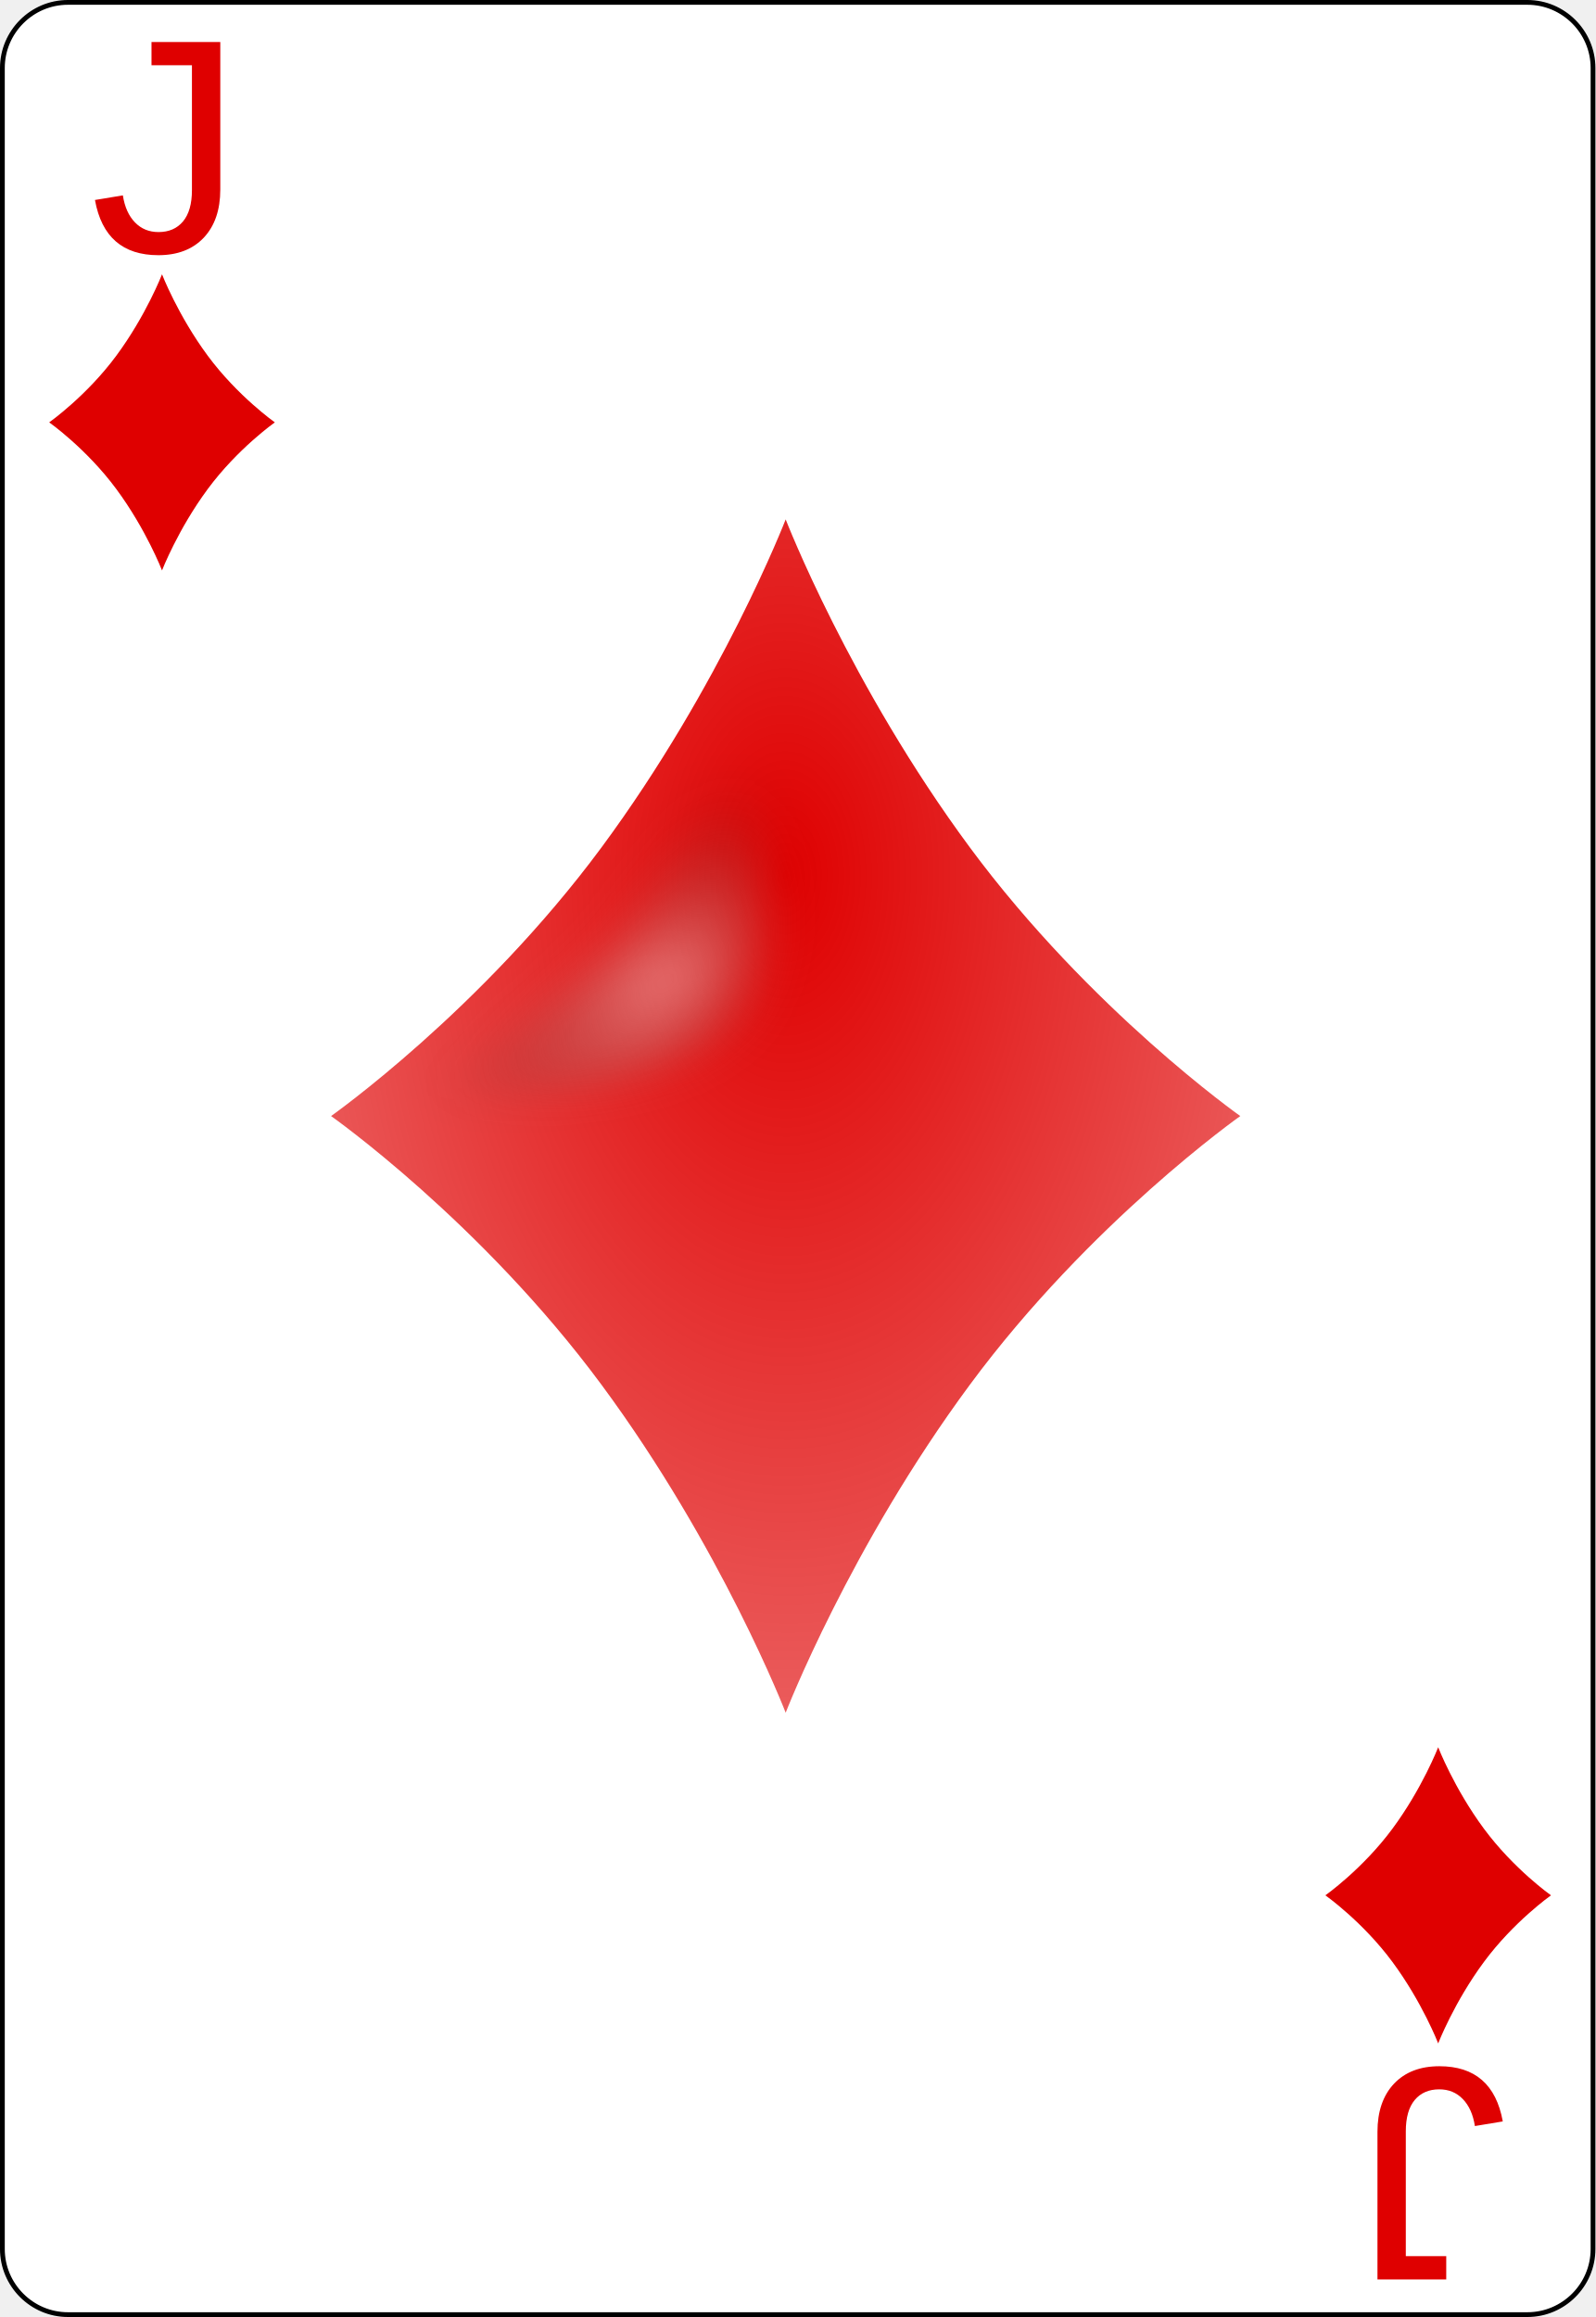
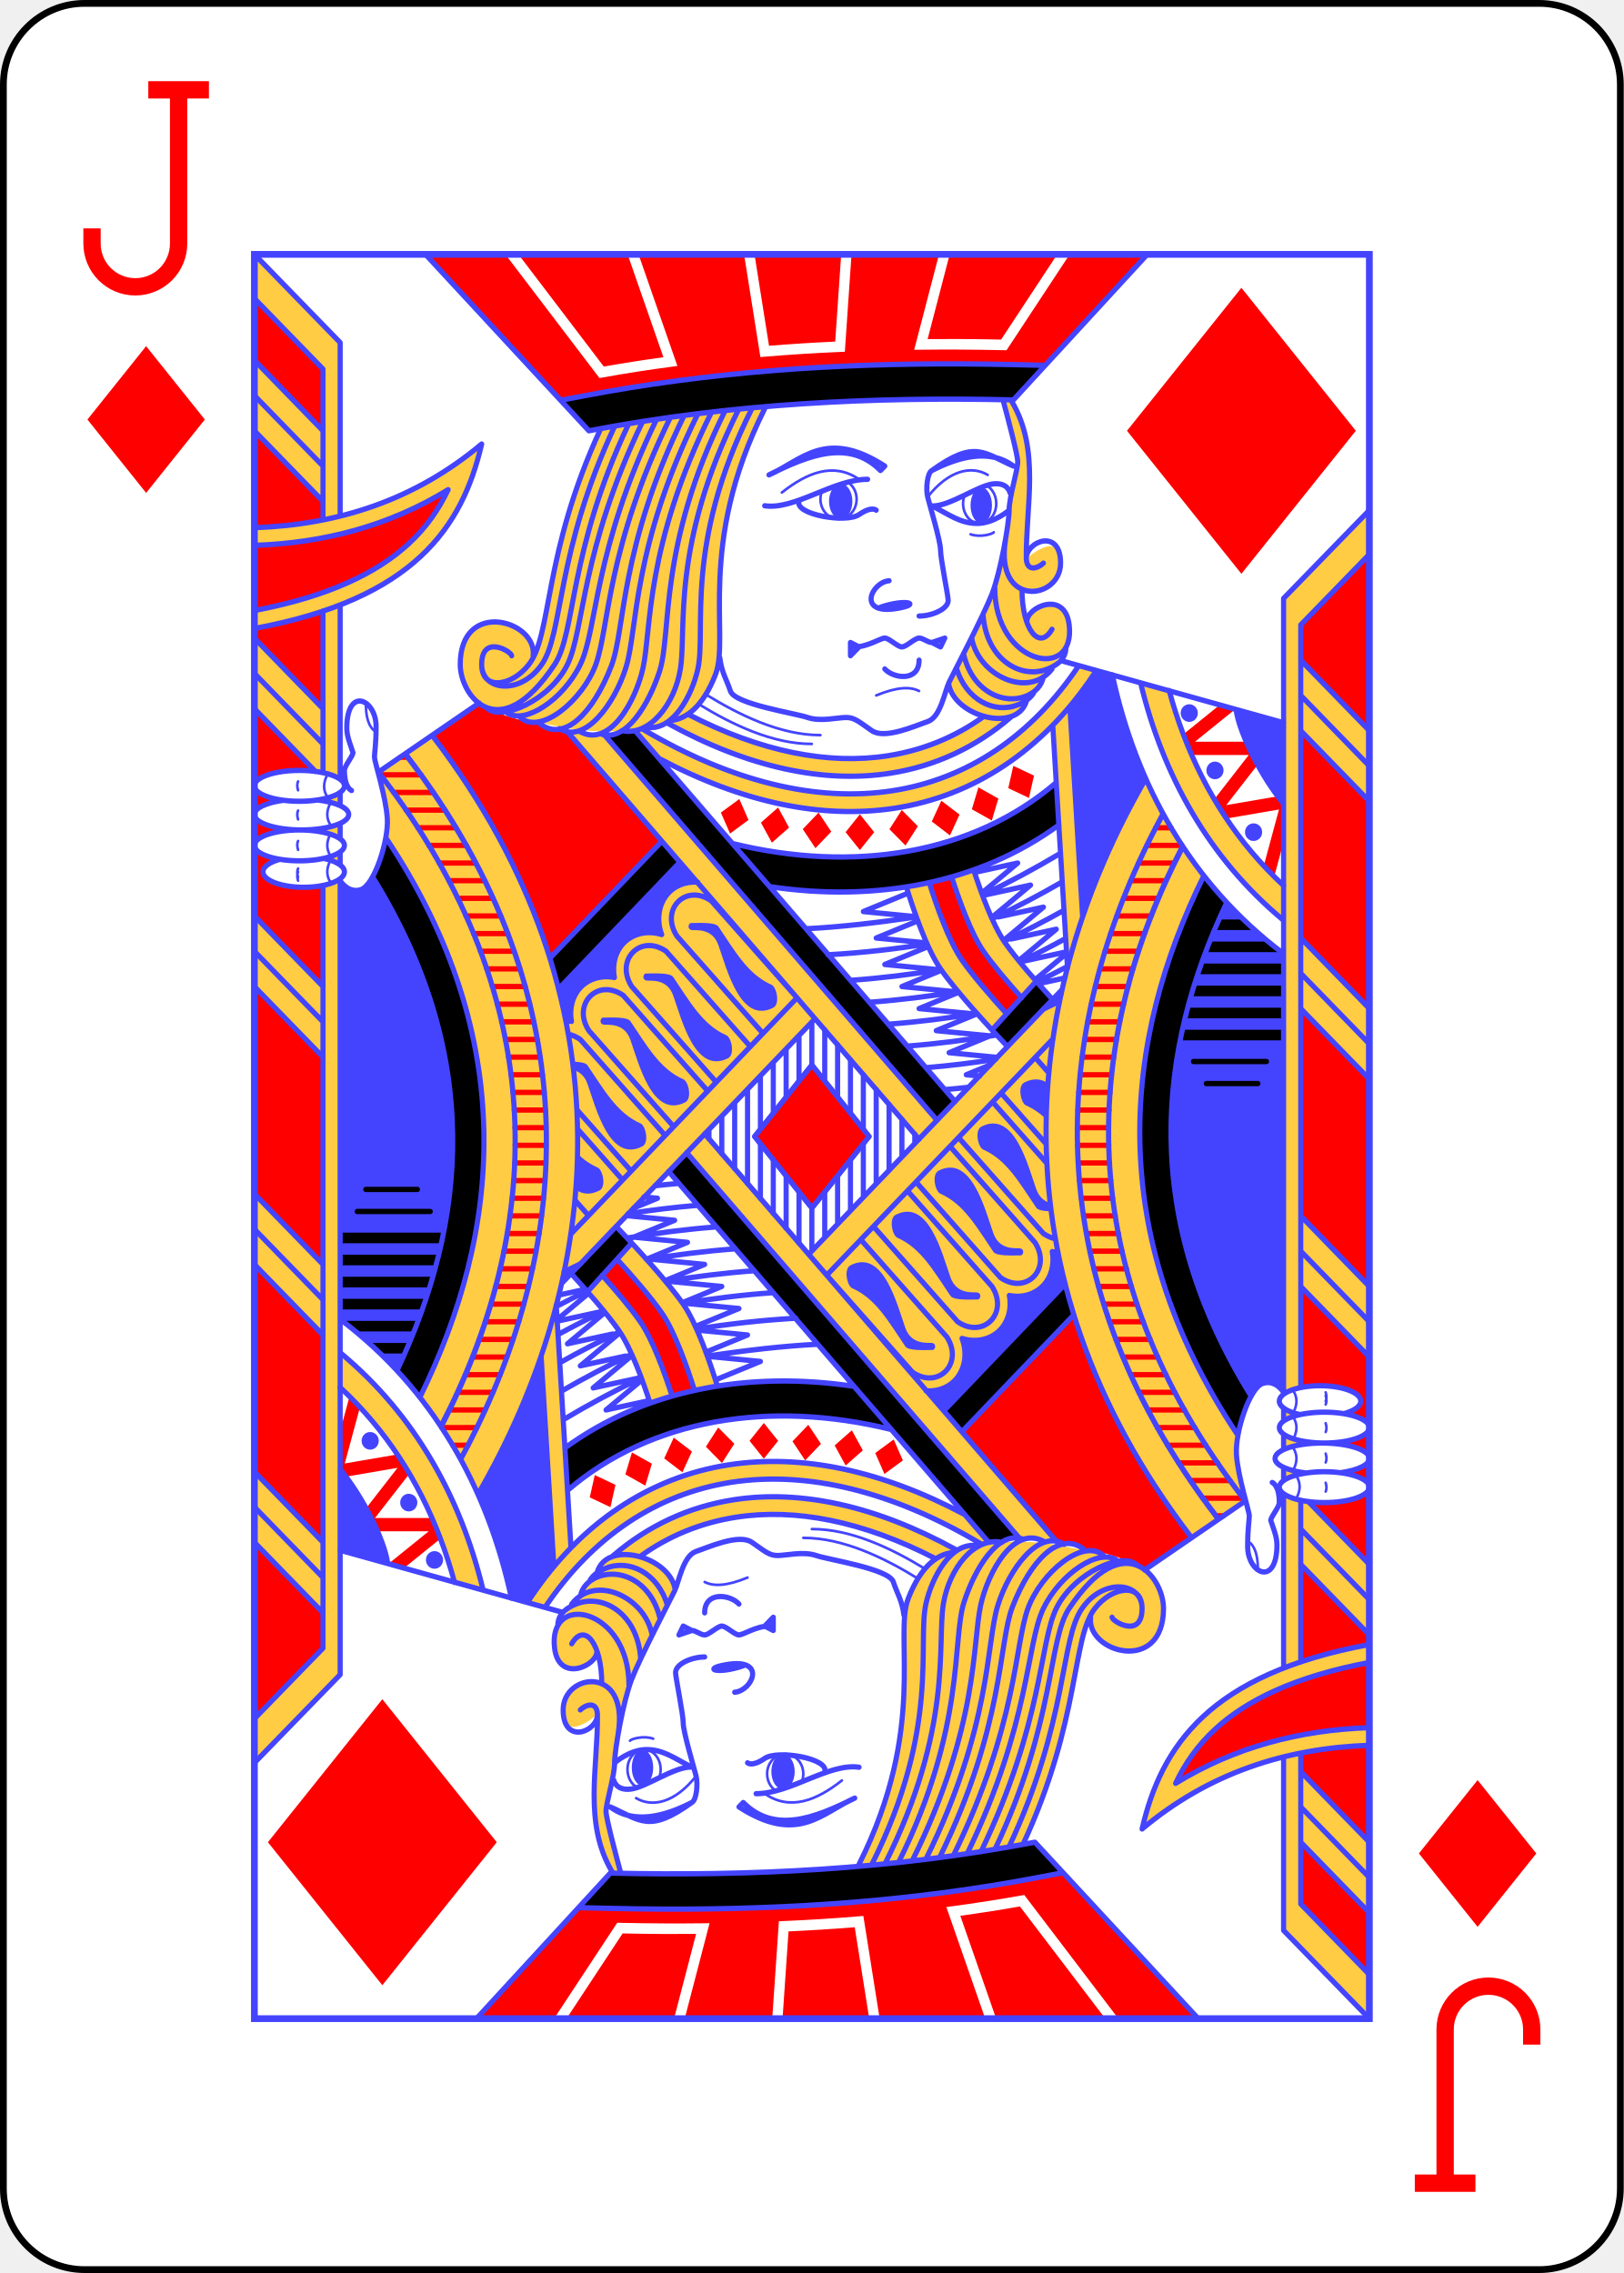
- <svg xmlns="http://www.w3.org/2000/svg" xmlns:xlink="http://www.w3.org/1999/xlink" width="167.087pt" height="242.667pt" viewBox="0 0 167.087 242.667" xml:space="preserve" id="svg2" version="1.1">
-   <defs id="defs41">
-     <radialGradient xlink:href="#linearGradient3773" id="radialGradient3781" cx="-0.158" cy="-8.835" fx="-0.158" fy="-8.835" r="8" gradientTransform="matrix(-1.584269,-0.02349808,0.03071979,-2.477574,-0.2485638,-26.71351)" gradientUnits="userSpaceOnUse" />
-     <linearGradient id="linearGradient3773">
-       <stop style="stop-color:#000000;stop-opacity:1;" offset="0" id="stop3775" />
-       <stop style="stop-color:#000000;stop-opacity:0.649;" offset="1" id="stop3777" />
-     </linearGradient>
-     <radialGradient xlink:href="#linearGradient3773" id="radialGradient3957" cx="-0.158" cy="-8.835" fx="-0.158" fy="-8.835" r="8" gradientTransform="matrix(-1.584269,-0.02349808,0.03071979,-2.477574,-0.2485638,-26.71351)" gradientUnits="userSpaceOnUse" />
-     <linearGradient id="linearGradient3959">
-       <stop style="stop-color:#000000;stop-opacity:1;" offset="0" id="stop3961" />
-       <stop style="stop-color:#000000;stop-opacity:0.649;" offset="1" id="stop3963" />
-     </linearGradient>
-     <radialGradient r="81.903" fy="509.476" fx="168.025" cy="509.476" cx="168.025" gradientTransform="matrix(1.25656,-0.7774064,0.3366382,0.5361257,-221.2021,359.2426)" gradientUnits="userSpaceOnUse" id="radialGradient3975" xlink:href="#linearGradient3784-4" />
-     <linearGradient id="linearGradient3784-4">
-       <stop style="stop-color:#ffffff;stop-opacity:0.435;" offset="0" id="stop3786-8" />
-       <stop style="stop-color:#000000;stop-opacity:0;" offset="1" id="stop3788-6" />
-     </linearGradient>
-     <radialGradient xlink:href="#linearGradient3784-4-5" id="radialGradient3929" gradientUnits="userSpaceOnUse" gradientTransform="matrix(1.25656,-0.7774064,0.3366382,0.5361257,-221.2021,359.2426)" cx="168.025" cy="509.476" fx="168.025" fy="509.476" r="81.903" />
-     <linearGradient id="linearGradient3784-4-5">
-       <stop style="stop-color:#ffffff;stop-opacity:0.489;" offset="0" id="stop3786-8-0" />
-       <stop style="stop-color:#000000;stop-opacity:0;" offset="1" id="stop3788-6-3" />
-     </linearGradient>
-     <radialGradient xlink:href="#linearGradient3784-4-1" id="radialGradient3927" gradientUnits="userSpaceOnUse" gradientTransform="matrix(1.25656,-0.7774064,0.3366382,0.5361257,-221.2021,359.2426)" cx="168.025" cy="509.476" fx="168.025" fy="509.476" r="81.903" />
-     <linearGradient id="linearGradient3784-4-1">
-       <stop style="stop-color:#ffffff;stop-opacity:0.237;" offset="0" id="stop3786-8-03" />
-       <stop style="stop-color:#000000;stop-opacity:0;" offset="1" id="stop3788-6-6" />
-     </linearGradient>
-     <linearGradient id="linearGradient3768">
-       <stop style="stop-color:#df0000;stop-opacity:1;" offset="0" id="stop3770" />
-       <stop style="stop-color:#df0000;stop-opacity:0.672;" offset="1" id="stop3772" />
-     </linearGradient>
-     <linearGradient id="linearGradient3784-4-6">
-       <stop style="stop-color:#ffffff;stop-opacity:0.313;" offset="0" id="stop3786-8-8" />
-       <stop style="stop-color:#000000;stop-opacity:0;" offset="1" id="stop3788-6-8" />
-     </linearGradient>
-     <radialGradient r="81.903" fy="492.632" fx="159.354" cy="492.632" cx="159.354" gradientTransform="matrix(1.089478,-0.715138,0.4464527,0.6562658,-244.9333,290.9185)" gradientUnits="userSpaceOnUse" id="radialGradient4013-8" xlink:href="#linearGradient3784-4-2" />
-     <linearGradient id="linearGradient3784-4-2">
-       <stop style="stop-color:#ffffff;stop-opacity:0.29;" offset="0" id="stop3786-8-1" />
-       <stop style="stop-color:#000000;stop-opacity:0;" offset="1" id="stop3788-6-5" />
-     </linearGradient>
-     <linearGradient id="linearGradient2984">
-       <stop style="stop-color:#df0000;stop-opacity:1;" offset="0" id="stop2986" />
-       <stop style="stop-color:#df0000;stop-opacity:0.641;" offset="1" id="stop2988" />
-     </linearGradient>
-     <linearGradient id="linearGradient3784-4-4">
-       <stop style="stop-color:#ffffff;stop-opacity:0.435;" offset="0" id="stop3786-8-8-2" />
-       <stop style="stop-color:#000000;stop-opacity:0;" offset="1" id="stop3788-6-1" />
-     </linearGradient>
-     <filter color-interpolation-filters="sRGB" id="filter3834-6-0" x="-0.139" width="1.279" y="-0.162" height="1.325">
-       <feGaussianBlur stdDeviation="9.511" id="feGaussianBlur3836-6-6" />
-     </filter>
-     <radialGradient r="81.903" fy="511.223" fx="171.487" cy="511.223" cx="171.487" gradientTransform="matrix(1.152989,-0.6739155,0.3948202,0.6754904,-233.6326,270.4008)" gradientUnits="userSpaceOnUse" id="radialGradient3100" xlink:href="#linearGradient3784-4-4" />
-     <radialGradient xlink:href="#linearGradient2984" id="radialGradient3137" gradientUnits="userSpaceOnUse" gradientTransform="matrix(-1.122416,0.00551393,-0.00908973,-1.85031,-0.0293938,-10.2277)" cx="1.6632675e-13" cy="-3.234" fx="1.6632675e-13" fy="-3.234" r="8" />
+ <svg xmlns="http://www.w3.org/2000/svg" xmlns:xlink="http://www.w3.org/1999/xlink" class="card" face="JD" height="3.5in" preserveAspectRatio="none" viewBox="-120 -168 240 336" width="2.5in">
+   <defs>
+     <rect id="XDJ" width="164.8" height="260.8" x="-82.4" y="-130.4" />
  </defs>
-   <g id="Layer_x0020_1" style="fill-rule:nonzero;clip-rule:nonzero;stroke:#000000;stroke-miterlimit:4;">
-     <path style="fill:#FFFFFF;stroke-width:0.5;" d="M166.837,235.548c0,3.777-3.087,6.869-6.871,6.869H7.111c-3.775,0-6.861-3.092-6.861-6.869V7.12C0.25,3.343,3.336,0.25,7.111,0.25h152.855    c3.784,0,6.871,3.093,6.871,6.87v228.428z" id="path5" />
-     <g style="stroke:none;" id="g7">
-       <g id="g9">
- 				
- 			</g>
-     </g>
-     <g id="g15">
- 			
- 		</g>
-     <g id="g19">
- 			
- 		</g>
-     <g style="stroke:none;" id="g23">
-       <g id="g25">
- 				
- 			</g>
-     </g>
-     <g style="stroke:none;" id="g31">
-       <g id="g33">
- 				
- 			</g>
-     </g>
+   <symbol id="VDJ" viewBox="-500 -500 1000 1000" preserveAspectRatio="xMinYMid">
+     <path d="M50 -460L250 -460M150 -460L150 250A100 100 0 0 1 -250 250L-250 220" stroke="red" stroke-width="80" stroke-linecap="square" stroke-miterlimit="1.5" fill="none" />
+   </symbol>
+   <symbol id="SDJ" viewBox="-600 -600 1200 1200" preserveAspectRatio="xMinYMid">
+     <path d="M-400 0L0 -500L400 0L 0 500Z" fill="red" />
+   </symbol>
+   <symbol id="DJ1" preserveAspectRatio="none" viewBox="0 0 1300 2000">
+     <path fill="#FC4" d="M0 0L0 602.5A52.5 17.5 0 0 1 52.5 585A52.5 17.5 0 0 1 100 595.092L100 397.393C208.286 356.236 247.222 289.517 265 215C214.523 256.168 159.203 282.41 100 296.691L100 100L0 0zM0 602.5L0 635C0 627.737 13.907 621.507 33.711 618.859L34.012 618.857A52.5 17.5 0 0 1 0 602.5zM0 635L0 670A52.5 17.5 0 0 1 52.5 652.5A52.5 17.5 0 0 1 100 662.592L100 645.057C90.047 649.557 73.609 652.5 55 652.5C24.624 652.5 0 644.665 0 635zM0 670L0 1710L100 1610L100 707.814C92.207 713.556 76.108 717.5 57.5 717.5C31.266 717.5 10 709.665 10 700C10 694.133 17.837 688.941 29.863 685.766A52.5 17.5 0 0 1 0 670zM872.922 165.369C878.474 185.244 890 227.409 890 235C890 245 880 275 880 290C880 305 870 360 860 385C850 410 815 475 809.715 485.826C812.586 504.418 831.774 518.642 851.9 523.861L850.412 523.828C816.551 547.594 778.945 562.323 738.049 568.457C669.735 578.704 590.814 564.241 505.551 521.316L504.895 521.611C516.499 514.249 527.984 500.274 537.598 476.367C554.796 433.598 515 330 595 175C527.022 174.999 461.402 179.195 403.783 197.625C342.894 325.705 345.947 412.394 326.031 454.139C330 415 240 390 240 465C240 485.578 255.555 514.798 283.029 516.09C348.178 537.161 412.978 552.712 485.713 528.33C488.09 528.115 490.507 527.675 492.945 526.996L482.316 531.783C575.769 581.801 663.821 599.816 741.016 588.236C793.229 580.404 840.716 559.159 882.049 524.541L880.32 524.502C889.914 521.895 897.498 515.848 900.469 505.561C924.519 477.241 934.668 461.558 947.25 443.664C950.076 437.658 951.223 429.786 950 420C945 380 900.001 400 900.119 415.273C896.746 404.841 894.999 393.292 895.145 379.896C914.503 387.622 940 374.143 940 350C940 310 900 345 900 345C900 345 916.804 221.49 882.738 166.219L872.922 165.369zM961.201 466.193C905.569 546.711 830.55 595.029 743.984 608.014C655.935 621.221 556.541 598.183 453.027 538.369L445 540L472.33 571.725C568.456 621.376 661.96 640.542 746.951 627.793C817.729 617.176 881.561 583.959 933.777 530.855L930.877 534.031L948.041 808.658L965.627 750.045C961.199 679.205 955.947 595.159 950.773 512.389C960.181 501.477 969.155 489.865 977.656 477.561L981.289 472.303L961.201 466.193zM1033.342 486.02C1059.601 591.374 1112.7 684.039 1198.822 754.031L1199.928 715.506C1133.563 655.602 1090.542 580.332 1066.561 494.352L1033.342 486.02zM365.264 541.561L516.334 711.734C515.472 711.675 514.612 711.631 513.756 711.619C512.459 711.601 511.17 711.636 509.893 711.725C499.673 712.431 490.205 716.512 483.305 723.412C471.76 734.956 468.115 753.69 474.955 771.098C469.027 769.238 463.01 768.556 457.232 768.955C447.013 769.661 437.543 773.742 430.643 780.643C420.972 790.313 416.849 805.029 419.783 819.783C415.557 818.943 411.334 818.672 407.232 818.955C397.013 819.661 387.543 823.742 380.643 830.643C371.026 840.26 366.894 854.867 369.734 869.539C369.451 869.479 369.168 869.406 368.885 869.352C367.905 869.149 366.907 869.045 365.906 869.041C365.037 869.038 364.183 869.108 363.352 869.248L363.74 871.375C342.124 763.333 292.851 653.033 207.75 544.896L144.154 586.48C147.98 601.13 154.045 623.759 155 640C155.352 645.977 154.664 653.376 153.588 661.789C309.967 889.988 287.883 1108.49 192.412 1294.926C219.454 1328.214 242.125 1365.216 260.432 1405.092C304.395 1331.609 338.788 1250.648 358.482 1164.994L358.174 1166.617L653.705 866.473L774.865 1002.951L795.9 981.588L408.006 544.65L365.264 541.561zM100 609.904A52.5 17.5 0 0 1 73.174 618.559L73.836 618.553C84.484 619.788 93.586 622.042 100 624.941L100 609.904zM100 677.404A52.5 17.5 0 0 1 80.135 684.848L81.191 684.828C89.256 686.541 95.82 689.104 100 692.182L100 677.404zM838.641 697.736L813.053 705.961C821.502 731.58 835.544 769.762 850 790C860.843 805.18 878.269 825.064 894.529 842.715C894.529 842.715 917.566 830.644 910.729 823.059C897.241 808.094 883.902 792.462 875 780C860.874 760.224 847.144 723.315 838.641 697.736zM786.85 712.279L760.133 716.928C767.967 741.662 783.721 787.209 800 810C814.389 830.144 840.371 858.569 859.836 879.07C866.969 886.584 876.719 860.457 876.719 860.457C858.628 841.113 837.464 817.45 825 800C809.834 778.767 795.125 737.784 786.85 712.279z" />
+   </symbol>
+   <symbol id="DJ2" preserveAspectRatio="none" viewBox="0 0 1300 2000">
+     <path fill="red" d="M199.521,0l157.664,165.582 25.473,-4.902c149.958,-27.996 296.776,-37.138 441.393,-36.51 20.66,0.09 41.275,0.378 61.848,0.84l34.475,1.57L1040.949,0h-90.371l-73.627,108.701 -3.268,-0.072c-17.44,-0.384 -35.101,-0.607 -52.801,-0.684 -14.191,-0.062 -28.397,-0.029 -43.678,0.152l-7.916,0.094L798.268,0H696.223l-7.773,110.4 -5.359,0.221c-28.906,1.195 -58.058,2.965 -87.605,5.359L589.971,116.428 570.955,0H447.898l45.314,126.52 -7.391,0.957c-26.194,3.391 -52.95,7.403 -79.91,12.123L402.369,140.221 292.633,0Zm108.35,0 99.543,127.197c23.432,-4.051 46.649,-7.54 69.502,-10.588L435.15,0Zm275.244,0 16.924,103.627c25.991,-2.041 51.693,-3.606 77.189,-4.721L684.191,0Zm227.576,0 -25.73,96.07c12.299,-0.107 24.295,-0.176 35.975,-0.125 16.664,0.072 33.27,0.302 49.725,0.645L936.086,0ZM0,50v70l80,80v-70zm0,150v109.854c27.325,-0.911 54.014,-3.781 80,-8.816V280Zm225.898,66.748C156.887,308.026 80.516,327.253 0,329.854v73.936c87.942,-16.247 143.49,-43.188 179.627,-75.494 20.794,-18.589 35.415,-39.201 46.271,-61.547zM80,404.438C56.424,412.129 29.87,418.722 0,424.094V435l80,80zm182.084,104.172 -54.93,36.684c65.585,82.864 109.888,167.062 137.031,251.623L475.107,665.293 365.264,541.561c-34.415,-10.878 -70.714,-12.66 -103.18,-32.951zm863.334,2.24 -42.344,33.27 9.807,23.381h66.514l-40.512,50.641 14.359,21.424 61.381,-10.23 -17.67,63.613 12.203,12.115 10.982,-39.539 -0.596,-43.387 -6.068,-7.82 -60.371,10.062 36.715,-45.895L1156.74,552.5h-60.057l46.652,-36.656zM0,515v87.5a52.5,17.5 0 0 1 52.5,-17.5 52.5,17.5 0 0 1 18.664,1.164zm0,87.5V635c0,-7.263 13.907,-13.493 33.711,-16.141l0.301,-0.002A52.5,17.5 0 0 1 0,602.5ZM0,635v35a52.5,17.5 0 0 1 52.5,-17.5 52.5,17.5 0 0 1 27.5,2.619v-4.545C72.493,651.797 64.012,652.5 55,652.5 24.624,652.5 0,644.665 0,635Zm0,35v80l80,80V715.414C73.302,716.744 65.642,717.5 57.5,717.5 31.266,717.5 10,709.665 10,700c0,-5.867 7.837,-11.059 19.863,-14.234A52.5,17.5 0 0 1 0,670ZM170.152,567a3,3 0 1 0 0,6h8.428 0.381a3,3 0 1 0 0,-6h-0.381zM72.721,586.354A52.5,17.5 0 0 1 80,587.619v-1.266zM146.998,587a3,3 0 1 0 0,6h46.938 0.355a3,3 0 1 0 0,-6h-0.355zm15.473,20a3,3 0 1 0 0,6h45.842 0.324a3,3 0 1 0 0,-6H208.312ZM80,617.393a52.5,17.5 0 0 1 -6.863,1.166l0.699,-0.006c2.125,0.247 4.17,0.544 6.164,0.869zM176.955,627a3,3 0 1 0 0,6h44.982 0.297a3,3 0 1 0 0,-6h-0.297zm13.672,20a3,3 0 1 0 0,6h44.199 0.27a3,3 0 1 0 0,-6h-0.27zm12.871,20a3,3 0 1 0 0,6h43.381 0.25a3,3 0 1 0 0,-6h-0.25zm12.078,20a3,3 0 1 0 0,6h42.422a3,3 0 1 0 0,-6zm597.477,18.961 -26.203,6.318C795.125,737.784 809.834,778.767 825,800c12.701,17.782 34.437,42.018 52.748,61.559L894.529,842.715C878.269,825.064 860.843,805.18 850,790 835.544,769.762 821.502,731.58 813.053,705.961ZM226.846,707a3,3 0 1 0 0,6h41.582a3,3 0 1 0 0,-6zm10.307,20a3,3 0 1 0 0,6h41.021a3,3 0 1 0 0,-6zm9.557,20a3,3 0 1 0 0,6h40.467a3,3 0 1 0 0,-6zm8.814,20a3,3 0 1 0 0,6h39.76 0.156a3,3 0 1 0 0,-6h-0.156zm8.082,20a3,3 0 1 0 0,6h39.141a3,3 0 1 0 0,-6zm7.354,20a3,3 0 1 0 0,6h38.609a3,3 0 1 0 0,-6zm6.514,20a3,3 0 1 0 0,6h38.264a3,3 0 1 0 0,-6zM0,830v235l80,80V910Zm283.213,17a3,3 0 1 0 0,6h37.809a3,3 0 1 0 0,-6zm5.043,20a3,3 0 1 0 0,6h37.439a3,3 0 1 0 0,-6zm4.354,20a3,3 0 1 0 0,6h37.152a3,3 0 1 0 0,-6zm3.668,20a3,3 0 1 0 0,6h36.945a3,3 0 1 0 0,-6zm2.986,20a3,3 0 1 0 0,6h36.627a3,3 0 1 0 0,-6zm2.197,20a3,3 0 1 0 0,6h36.453a3,3 0 1 0 0,-6zm1.49,20a3,3 0 1 0 0,6h36.398a3,3 0 1 0 0,-6zm0.83,20a3,3 0 1 0 0,6H340a3,3 0 1 0 0,-6zm0.174,20a3,3 0 1 0 0,6H340a3,3 0 1 0 0,-6zm-0.484,20a3,3 0 1 0 0,6h36.412a3,3 0 1 0 0,-6zm-1.137,20a3,3 0 1 0 0,6h36.447a3,3 0 1 0 0,-6zm-1.787,20a3,3 0 1 0 0,6h36.555a3,3 0 1 0 0,-6zm-2.52,20a3,3 0 1 0 0,6h36.816a3,3 0 1 0 0,-6zm-3.184,20a3,3 0 1 0 0,6h37.115a3,3 0 1 0 0,-6zm-3.826,20a3,3 0 1 0 0,6h37.354a3,3 0 1 0 0,-6zM0,1145v235l80,80v-235zm286.551,2a3,3 0 1 0 0,6h37.656a3,3 0 1 0 0,-6zm-5.109,20a3,3 0 1 0 0,6h38.023a3,3 0 1 0 0,-6zm-5.75,20a3,3 0 1 0 0,6h38.445a3,3 0 1 0 0,-6zm-6.396,20a3,3 0 1 0 0,6h38.914a3,3 0 1 0 0,-6zm-7.041,20a3,3 0 1 0 0,6h39.396a3,3 0 1 0 0,-6zm-7.691,20a3,3 0 1 0 0,6h39.844a3,3 0 1 0 0,-6zm-8.342,20a3,3 0 1 0 0,6h40.34a3,3 0 0 0 0.002,0 3,3 0 0 0 0.006,0h0.039a3,3 0 0 0 0.162,-5.996 3,3 0 0 0 -0.178,0h-0.031zm-9,20a3,3 0 1 0 0,6h40.883a3,3 0 1 0 0,-6zm-9.66,20a3,3 0 1 0 0,6h41.463a3,3 0 1 0 0,-6zm-9.125,20a3,3 0 1 0 0,6h40.877a3,3 0 1 0 0,-6zm12.818,20a3,3 0 1 0 0,6h17.703 0.125a3,3 0 1 0 0,-6h-0.125zM0,1459.955V1660l80,-80v-40.768z" />
+   </symbol>
+   <symbol id="DJ3" preserveAspectRatio="none" viewBox="0 0 1300 2000">
+     <path fill="#44F" d="M509,758c9,0 28.315,-1.237 32,4 19,27 34.047,54.141 62,66 5.895,2.501 10.258,21.901 2,26 -38.418,19.069 -54.167,-44.095 -64,-71 -7.297,-19.969 -27.054,-16.342 -31,-17 -6,-1 -3.687,-8 -1,-8zM456.339,815.231c9,0 28.315,-1.237 32,4 19,27 34.047,54.141 62,66 5.895,2.501 10.258,21.901 2,26 -38.418,19.069 -54.167,-44.095 -64,-71 -7.297,-19.969 -27.054,-16.342 -31,-17 -6,-1 -3.687,-8 -1,-8zM406.339,865.231c9,0 28.315,-1.237 32,4 19,27 34.047,54.141 62,66 5.895,2.501 10.258,21.901 2,26 -38.418,19.069 -54.167,-44.095 -64,-71 -7.297,-19.969 -27.054,-16.342 -31,-17 -6,-1 -3.687,-8 -1,-8zM371.248,915.149c7.579,0.188 14.956,1.05 17.09,4.082 19,27 34.047,54.141 62,66 5.895,2.501 10.258,21.901 2,26 -38.418,19.069 -54.167,-44.095 -64,-71 -3.549,-9.711 -10.044,-13.842 -16.235,-15.599M376.289,1019.066c7.016,6.682 14.831,12.255 24.049,16.166 5.895,2.501 10.258,21.901 2,26 -10.879,5.4 -19.941,4.206 -27.565,-0.892M697.25,280a13.625,20 0 0 1 -13.625,20 13.625,20 0 0 1 -13.625,-20 13.625,20 0 0 1 13.625,-20 13.625,20 0 0 1 13.625,20zM860,284.506a12.5,20.292 0 0 1 -12.5,20.292 12.5,20.292 0 0 1 -12.5,-20.292 12.5,20.292 0 0 1 12.5,-20.292 12.5,20.292 0 0 1 12.5,20.292zM1039.288,594.296c-17.009,-37.323 -29.874,-76.645 -38.918,-117.435l-19.08,-4.558 -3.633,5.258c-8.474,12.264 -17.414,23.846 -26.839,34.714 5.125,82.8 10.381,166.892 15.044,237.706 19.442,-54.632 44.354,-106.743 73.427,-155.684zM1144.6,515.971l55.194,14.905m-55.194,-14.905c3.51,27.018 30.401,77.532 54.943,106.167l0.251,-91.261M137.57,706c-4.348,7.569 -8.855,12.681 -13.242,14.107C109.291,724.995 100,709.976 100,709.976l0.078,496.904c23.977,17.954 45.709,37.081 66.058,57.431 82.103,-167.626 100.655,-356.414 -28.566,-558.312zM100,1610 -10,1720M354.528,832.821l141.618,-143.829 20.83,22.783c-1.078,-0.089 -2.152,-0.14 -3.221,-0.156 -1.297,-0.018 -2.586,0.017 -3.863,0.105 -10.219,0.706 -19.688,4.787 -26.588,11.688 -11.544,11.544 -15.19,30.278 -8.35,47.686 -5.928,-1.859 -11.945,-2.542 -17.723,-2.143 -10.219,0.706 -19.689,4.787 -26.59,11.688 -9.67,9.67 -13.793,24.386 -10.859,39.141 -4.226,-0.84 -8.449,-1.111 -12.551,-0.828 -10.219,0.706 -19.689,4.787 -26.59,11.688 -9.617,9.617 -13.748,24.224 -10.908,38.896 -0.283,-0.06 -0.566,-0.133 -0.85,-0.188 -0.98,-0.203 -1.978,-0.307 -2.979,-0.311 -0.87,-0.003 -1.723,0.068 -2.555,0.208zM1100,520a10,10 0 0 1 -10,10 10,10 0 0 1 -10,-10 10,10 0 0 1 10,-10 10,10 0 0 1 10,10zM1130,585a10,10 0 0 1 -10,10 10,10 0 0 1 -10,-10 10,10 0 0 1 10,-10 10,10 0 0 1 10,10zM1175,655a10,10 0 0 1 -10,10 10,10 0 0 1 -10,-10 10,10 0 0 1 10,-10 10,10 0 0 1 10,10z" />
+   </symbol>
+   <symbol id="DJ4" preserveAspectRatio="none" viewBox="0 0 1300 2000">
+     <path fill="black" d="M130,1057c-4.057,-0.057 -4.057,6.057 0,6h60c4.057,0.057 4.057,-6.057 0,-6zm-10,25c-4.057,-0.057 -4.057,6.057 0,6h85c4.057,0.057 4.057,-6.057 0,-6zm-20,27v12h117.996l2.322,-12zm0,25v12h112.19l2.612,-12zm0,25v12h104.353l3.774,-12zm0,25v12h96.806l3.483,-12zm17.561,37h68.505l4.935,-12h-87.372zm29.898,25h27.866l4.935,-12h-46.444zM885.898,125.01c-20.572,-0.462 -41.188,-0.75 -61.848,-0.84 -144.617,-0.628 -291.435,8.513 -441.393,36.51L356.765,165.141 390,200c167.854,-31.337 332.223,-38.656 495,-35l35.361,-38.408zM934.484,599.132c-96.952,80.76 -235.54,102.495 -377.1,68.721l43.715,48.936c123.687,18.042 244.26,-3.946 336.972,-69.989zM816.934,960.224 444.424,540.616 408.006,544.65 795.9,981.588ZM496.146,688.992 354.528,832.821 344.459,797.973 475.103,665.289ZM877.718,897.621c-4.427,-4.522 -10.572,-10.854 -17.549,-18.39l51.237,-55.326c6.549,7.159 13.215,14.344 19.389,20.895M192.987,1295.533c94.897,-187.044 116.98,-405.546 -39.015,-633.202 -4.979,15.602 -9.504,32.46 -16.219,43.261 129.038,202.306 110.486,391.093 29.078,558.571z" />
+   </symbol>
+   <symbol id="DJ5" preserveAspectRatio="none" viewBox="0 0 1300 2000">
+     <path stroke="#44F" stroke-linecap="round" stroke-linejoin="round" stroke-width="6" fill="none" d="M100,709.952V1610L-2.9802322e-6,1710M100,678.111v13.911M100,645.033v17.312M100,609.791v14.839M100,397.41V594.643M5.9604645e-7,5.9604645e-7 100,100v196.63M100.156,1207.275c107.997,79.347 171.737,190.717 199.486,315.914M207.3,545.261C445.376,846.844 403.682,1165.656 260.675,1405.606M358.174,1166.617 653.704,866.472M365.264,541.561 774.865,1002.951M650,870.236V1005M635,885.469V1120.805M620,900.703 620,1103.908M605,915.937l10e-6,171.074M590,931.172V1070.115M575,946.406V1053.219M560,961.641l-2e-5,74.682M545,976.875l-10e-6,42.551M530,992.109v10.42M408.006,544.65 795.9,981.588M444.424,540.616l372.51,419.609M368.801,1110.75 632.661,842.769M354.528,832.821 496.146,688.992M344.459,797.973 475.103,665.289M144.449,587.034 262.085,508.61M940.101,460.451l259.692,70.425M882.049,524.54c-41.333,34.618 -88.82,55.864 -141.033,63.696 -77.195,11.579 -165.246,-6.435 -258.699,-56.453M453.028,538.37c103.513,59.813 202.907,82.851 290.956,69.644 86.565,-12.985 161.584,-61.304 217.217,-141.821M850.411,523.829C816.55,547.595 778.945,562.323 738.049,568.457 669.735,578.704 590.814,564.241 505.551,521.317M557.384,667.852c141.56,33.774 280.148,12.039 377.1,-68.721M930.877,534.031l17.164,274.628M950.766,512.261c5.176,82.814 10.432,166.905 14.861,237.784M601.099,716.788c123.687,18.042 244.26,-3.946 336.972,-69.989M760.133,716.928C767.967,741.662 783.721,787.209 800,810c19.662,27.527 60.973,70.517 77.718,87.621M786.849,712.279C795.124,737.784 809.834,778.767 825,800c12.464,17.45 33.628,41.114 51.719,60.458M813.053,705.961C821.503,731.58 835.544,769.762 850,790c10.843,15.18 28.27,35.063 44.53,52.714M838.642,697.737C847.145,723.316 860.874,760.224 875,780c13.414,18.779 36.904,44.756 55.795,64.8M153.972,662.331C309.967,889.988 287.883,1108.489 192.987,1295.533M1199.928,715.507c-53.227,-48.045 -91.438,-105.975 -116.853,-171.387 -6.273,-16.146 -11.767,-32.747 -16.514,-49.768M1198.823,754.032c-86.122,-69.992 -139.221,-162.657 -165.48,-268.012M1144.6,515.971c3.51,27.018 30.401,77.532 54.943,106.167M80,240 -2.9802322e-7,160M0,120l80,80M80,280 -2.9802322e-7,200M80,555 -2.9802322e-7,475M0,435l80,80M80,870 -2.9802322e-7,790M0,750l80,80M80,910 -2.9802322e-7,830M80,1185 -2.9802322e-7,1105M0,1065l80,80M80,1225 -2.9802322e-7,1145M80,1500 -2.9802322e-7,1420M0,1380l80,80M80,1540 -2.9802322e-7,1460M80,715.826V1580L-5.9604645e-7,1660M80,404.212V586.914M0,50l80,80v170.958M592.661,882.769l-100,-110c-20,-30 10,-60 40,-40l100,110M538.524,938.376 440,830c-20,-30 10,-60 40,-40l98.193,108.012M488.885,988.773 390,880c-20,-30 10,-60 40,-40l98.606,108.467M366.055,884.082c4.519,0.868 9.232,2.776 13.945,5.918l98.886,108.774M439.259,1039.185 376.341,969.976M376.856,991.542l52.371,57.608M389.335,1089.268l-15.594,-17.153M516.977,711.775c-1.078,-0.089 -2.152,-0.14 -3.221,-0.156 -1.297,-0.018 -2.586,0.017 -3.863,0.105 -10.219,0.706 -19.688,4.787 -26.588,11.688 -11.544,11.544 -15.19,30.278 -8.35,47.686 -5.928,-1.859 -11.945,-2.542 -17.723,-2.143 -10.219,0.706 -19.689,4.787 -26.59,11.688 -9.67,9.67 -13.793,24.386 -10.859,39.141 -4.226,-0.84 -8.449,-1.111 -12.551,-0.828 -10.219,0.706 -19.689,4.787 -26.59,11.688 -9.617,9.617 -13.748,24.224 -10.908,38.896 -0.283,-0.06 -0.566,-0.133 -0.85,-0.188 -0.98,-0.203 -1.978,-0.307 -2.979,-0.311 -0.87,-0.003 -1.723,0.068 -2.555,0.208M911.501,824.106l-51.301,54.965M848.93,726.398c30.438,-14.244 60.781,-29.936 91.001,-47.503M860.229,753.123c27.325,-12.679 54.575,-26.511 81.729,-41.804M874.067,778.661c23.36,-10.811 46.666,-22.46 69.903,-35.142M892.425,802.102c17.883,-8.34 35.733,-17.177 53.545,-26.598M912.413,824.762c11.862,-5.596 23.71,-11.414 35.541,-17.48M919.958,855.554c6.272,-2.875 12.539,-5.81 18.803,-8.809M848.071,724.086 890,690 839.651,700.627M859.686,751.837 905,715 852.309,726.121M873.553,777.759 920,740 867.309,751.121M891.242,800.573 935,765 882.309,776.121M946.916,790.651l-49.607,10.47M910.283,822.288l36.743,-29.869M944.574,820.366l-27.265,5.754M921.876,854.122l18.259,-14.844M796.745,810.826 735,805 785,785M816.745,835.826 755,830 800.995,811.602M836.745,860.825 775,855 821.293,836.483M856.745,885.826 795,880 843.076,860.769M865.487,910.235 810,905 860,885M771.875,751.157c-45.675,6.443 -87.52,11.323 -128.233,13.293M771.745,750.826 710,745 760,725M784.463,781.691c-37.56,5.866 -76.037,10.142 -115.741,12.289M783.928,780.56 725,775 773.666,755.534M800.543,810.726c-34.211,5.512 -69.172,9.723 -105.121,12.221 -0.113,0.008 -0.226,0.016 -0.338,0.024M820.562,835.723c-33.673,5.426 -68.073,9.591 -103.426,12.104M842.46,860.416c-33.626,5.47 -67.975,9.688 -103.271,12.263M865,885c-33.784,5.565 -68.294,9.873 -103.757,12.527M864.175,912.505c-26.572,4.034 -53.609,7.264 -81.218,9.499M832.539,944.214c-9.118,0.981 -18.296,1.857 -27.537,2.622M845.626,931.474 830,930 857.643,918.943M137.753,705.592c129.038,202.306 110.486,391.093 29.078,558.571M144.664,587.05c211.433,263.851 187.394,526.874 72.807,741.458M240.698,1365.491C368.264,1137.311 400.016,847.839 175.72,566.274M144.78,587.132C356.096,850.901 332.058,1113.924 217.853,1328.87M176.02,566.162c223.996,281.677 192.244,571.149 64.817,798.824M100,710c0,0 9.291,14.995 24.328,10.107C139.668,715.121 156.474,665.06 155,640c-1.468,-24.957 -15,-65 -15,-70 0,-5 1.909,-14.691 1.909,-34.691 0,-30 -31.909,-45.309 -34.073,-2.527C107.209,545.174 110,550 115,565M115,565c-0.676,4.552 -10,15 -10,20 0,20 8.286,22.809 8.286,22.809M0,602.5A52.5,17.5 0 0 1 52.5,585 52.5,17.5 0 0 1 105,602.5 52.5,17.5 0 0 1 52.5,620 52.5,17.5 0 0 1 0,602.5M0,635c0,0 0,0 0,0 0,-7.263 13.907,-13.493 33.71,-16.141M73.837,618.553C94.935,621 110,627.44 110,635c0,9.665 -24.624,17.5 -55,17.5 -30.376,0 -55,-7.835 -55,-17.5M0,670A52.5,17.5 0 0 1 52.5,652.5 52.5,17.5 0 0 1 105,670 52.5,17.5 0 0 1 52.5,687.5 52.5,17.5 0 0 1 0,670M81.191,684.829C95.421,687.851 105,693.514 105,700c0,9.665 -21.266,17.5 -47.5,17.5 -26.234,0 -47.5,-7.835 -47.5,-17.5 0,-5.87 7.845,-11.066 19.884,-14.24M71.354,586.354 1.8096853e-5,515M0.02,309.855C97.554,306.607 187.046,278.578 265,215 242.582,308.966 186.547,390.542 0.192,424.084M0.026,329.865C80.534,327.262 156.893,308.022 225.898,266.748 215.042,289.094 200.421,309.706 179.627,328.295 143.531,360.564 88.07,387.481 0.303,403.733M403.784,197.624C336.263,339.655 347.37,430.787 320,465c-20,25 -55,30 -55,0 0,-35 34.9,-14.626 35,-10M420.15,194.736C350.946,338.298 360.638,429.107 335,465c-25,35 -70,30 -70,0M436.417,192.11C365.772,337.154 375.059,428.375 350,465c-65,95 -110,35 -110,0 0,-75 90,-50 85,-10M452.669,189.51C380.329,335.873 384.964,425.072 365,465c-20,40 -77.602,65.61 -94.572,48.745M468.763,187.305C395.282,334.978 400.064,424.872 380,465c-20,40 -64.5,68.136 -85,55M484.862,185.097C410.176,334.001 413.892,422.783 398.06,465c-15,40 -63.998,80.555 -88.06,60M500.989,182.866C425.269,333.183 432.827,424.628 416.121,466.749 395,520 361.556,552.647 333.873,532.762M517.083,180.7C440.175,332.311 447.076,424.662 433.307,468.06 420,510 385.05,555.512 355.845,537.641M532.953,178.991C455.14,331.615 463.149,424.349 453.116,468.935 445,505 414.577,561.021 378.609,540.433M548.832,177.272C470.166,330.965 486.957,428.902 472.488,472.432 460,510 433.177,553.423 404.187,543.706M564.713,175.556C485.046,330.227 504.286,424.838 496.669,470.246 490,510 460.572,546.713 428.474,539.875M580,175C500,330 527.498,425.817 516.915,470.683 510,500 488.836,539.016 459.373,536.333M595,175c-80,155 -40.203,258.598 -57.401,301.367 -14.963,37.211 -34.463,50.386 -51.885,51.962M872.923,165.37C878.475,185.244 890,227.409 890,235c0,10 -10,40 -10,55 0,15 -10,70 -20,95 -10,25 -45,90 -50,100 -5,10 -9.809,39.563 -24.809,44.563C770.191,534.563 735,550 720,540c-15,-10 -20,-15 -30,-15 -10,0 -30,5 -45,0 -15,-5 -85,-15 -90,-30 -4.379,-13.209 -10,-20 -12.377,-37.814M600,250c38.334,-16.373 66.186,-53.253 135,-10v0l-5,5c-36.119,-35.307 -82.46,-18.225 -130,5v0M885,240c-35,-15 -45,-30 -95,5v0c30,-15 66.711,-25.583 95,-5v0M790,245c-5.615,2.796 -7.258,21.124 -5,30 2.466,9.691 15,50 15,60 0,10 8.935,52.186 8.935,57.186C808.935,402.186 790,410 775,410M740,370c-20.808,1.708 -37.884,39.089 9.316,31.367C779.331,396.457 760,390 730,400M695,440v15l10,-10 -10,-5v0M805,435l-5,10 -10,-5 15,-5v0M700,445c15,0 30,-10 35,-10 5,0 15,10 20,10 5,0 15,-10 20,-10 5,0 10,5 15,5M735,470c10.017,10.832 40,15 40,-10M595,285c35,5 80,-30 120,-30M635,280c-5,15 55,25 70,15 15,-10 20,-5 20,-5M790.923,285.265c20,0 52.332,-22.8 70,-25 17.668,-2.2 20,10 20,10M790,285c20,10 33.071,20 52.775,20C862.479,305 880,290 880,290M882.739,166.219C916.805,221.491 899.287,285.408 900,345c0.877,16.276 15,10 20,5M875.871,322.903C862.68,401.749 940,392.043 940,350c0,-40 -40,-25 -40,-5M895,380c0,45 20,70 35,45M863.258,377.678C863.149,465.861 958.062,484.498 950,420c-5,-40 -50,-20 -49.354,-3.324M849.71,409.419C853.692,459.152 893.434,482.286 925,470c18.663,-7.264 21.42,-17.97 21.126,-24.435M836.381,435.227C844.554,477.951 902.816,504.171 930,470M826.958,452.98c9.23,40.691 44.654,58.763 73.332,47.601 9.377,-3.79 17.976,-11.415 19.488,-21.63M818.484,468.745c11.128,36.612 44.521,52.456 71.806,41.836 10.08,-3.923 15.519,-8.85 18.345,-13.571M809.429,486.652c6.149,37.142 80.063,56.922 91.04,18.908M920.159,125.779l-34.261,-0.77c-20.572,-0.462 -41.188,-0.75 -61.848,-0.84 -144.617,-0.628 -291.435,8.513 -441.393,36.51l-25.623,4.783M199.524,-1.861155e-4 390,200C557.854,168.663 722.223,161.344 885,165L1041.082,-4.7504902e-4M472.329,571.725c96.126,49.651 189.631,68.816 274.622,56.068 92.087,-13.813 172.42,-65.876 230.705,-150.232l3.633,-5.258" />
+   </symbol>
+   <symbol id="DJ6" preserveAspectRatio="none" viewBox="0 0 1300 2000">
+     <path stroke="#44F" stroke-linecap="round" stroke-linejoin="round" stroke-width="3" fill="none" d="M85,590c-4.701,8.725 -5.187,17.099 0,25M88.71,621.884c-4.701,8.725 -5.187,17.099 0,25M88.71,656.884c-4.701,8.725 -5.187,17.099 0,25M88.71,686.884c-4.701,8.725 -5.187,17.099 0,25M130,510c0,25 10,30 10,30M50.928,597.5c-1.131,2.58 -1.339,5.774 0,10M50.928,630.524c-1.131,2.58 -1.339,5.774 0,10M50.928,665c-1.131,2.58 -1.339,5.774 0,10M50.928,700c-1.131,2.58 -1.339,5.774 0,10M50.928,696.159c-1.131,2.58 -1.339,5.774 0,10M725,500c25,-10 40,-10 50,-5M705,255c-30,-20 -60.951,-7.28 -90,15M785,275c24.496,-30.289 50.876,-35.961 70,-25M692.54,258.604c5.799,4.009 9.635,10.975 9.635,18.896 0,12.426 -9.441,22.5 -21.088,22.5 -11.646,0 -21.088,-10.074 -21.088,-22.5 0,-3.285 0.66,-6.406 1.846,-9.22M853.124,261.739c6.976,3.399 11.876,11.415 11.876,20.761 0,12.426 -8.662,22.5 -19.347,22.5 -10.685,0 -19.347,-10.074 -19.347,-22.5 0,-3.816 0.817,-7.411 2.259,-10.56M835,317.323c11.292,3.969 26.1,-0.362 27.069,-2.323M517.969,509.822C557.538,533.358 604.489,555.092 650,555M525.369,498.266C565.472,522.392 613.488,545.094 660,545" />
+     <use xlink:href="#SDJ" height="200" transform="translate(650,1000)scale(1,0.972)rotate(0)translate(-100,-100)" stroke="#44F" stroke-width="36" stroke-linejoin="round" stroke-linecap="round" />
+     <use xlink:href="#SDJ" height="50" transform="translate(894,598)scale(1,0.972)rotate(-26)translate(-25,-25)" />
+     <use xlink:href="#SDJ" height="50" transform="translate(852,623)scale(1,0.972)rotate(-22)translate(-25,-25)" />
+     <use xlink:href="#SDJ" height="50" transform="translate(806,639)scale(1,0.972)rotate(-14)translate(-25,-25)" />
+     <use xlink:href="#SDJ" height="50" transform="translate(757,650)scale(1,0.972)rotate(-6)translate(-25,-25)" />
+     <use xlink:href="#SDJ" height="50" transform="translate(706,655)scale(1,0.972)rotate(0)translate(-25,-25)" />
+     <use xlink:href="#SDJ" height="50" transform="translate(656,653)scale(1,0.972)rotate(5)translate(-25,-25)" />
+     <use xlink:href="#SDJ" height="50" transform="translate(607,647)scale(1,0.972)rotate(10)translate(-25,-25)" />
+     <use xlink:href="#SDJ" height="50" transform="translate(560,637)scale(1,0.972)rotate(15)translate(-25,-25)" />
+   </symbol>
+   <rect width="239" height="335" x="-119.5" y="-167.5" rx="12" ry="12" fill="white" stroke="black" />
+   <use width="164.8" height="260.8" x="-82.4" y="-130.4" xlink:href="#DJ1" />
+   <use transform="rotate(180)" width="164.8" height="260.8" x="-82.4" y="-130.4" xlink:href="#DJ1" />
+   <use width="164.8" height="260.8" x="-82.4" y="-130.4" xlink:href="#DJ2" />
+   <use transform="rotate(180)" width="164.8" height="260.8" x="-82.4" y="-130.4" xlink:href="#DJ2" />
+   <use width="164.8" height="260.8" x="-82.4" y="-130.4" xlink:href="#DJ3" />
+   <use transform="rotate(180)" width="164.8" height="260.8" x="-82.4" y="-130.4" xlink:href="#DJ3" />
+   <use width="164.8" height="260.8" x="-82.4" y="-130.4" xlink:href="#DJ4" />
+   <use transform="rotate(180)" width="164.8" height="260.8" x="-82.4" y="-130.4" xlink:href="#DJ4" />
+   <use width="164.8" height="260.8" x="-82.4" y="-130.4" xlink:href="#DJ5" />
+   <use transform="rotate(180)" width="164.8" height="260.8" x="-82.4" y="-130.4" xlink:href="#DJ5" />
+   <use width="164.8" height="260.8" x="-82.4" y="-130.4" xlink:href="#DJ6" />
+   <use transform="rotate(180)" width="164.8" height="260.8" x="-82.4" y="-130.4" xlink:href="#DJ6" />
+   <use xlink:href="#VDJ" height="32" x="-114.4" y="-156" />
+   <use xlink:href="#SDJ" height="26.032" x="-111.416" y="-119" />
+   <use xlink:href="#SDJ" height="50.736" x="38.12" y="-129.688" />
+   <g transform="rotate(180)">
+     <use xlink:href="#VDJ" height="32" x="-114.4" y="-156" />
+     <use xlink:href="#SDJ" height="26.032" x="-111.416" y="-119" />
+     <use xlink:href="#SDJ" height="50.736" x="38.12" y="-129.688" />
  </g>
-   <text xml:space="preserve" style="font-size:32px;font-style:normal;font-weight:normal;line-height:125%;letter-spacing:0px;word-spacing:0px;fill:#df0000;fill-opacity:1;stroke:none;font-family:Bitstream Vera Sans" x="9.446" y="26.413" id="text3788">
-     <tspan id="tspan3790" x="9.446" y="26.413" style="font-style:normal;font-variant:normal;font-weight:normal;font-stretch:normal;fill:#df0000;fill-opacity:1;font-family:Arial;-inkscape-font-specification:Arial">J</tspan>
-   </text>
-   <text xml:space="preserve" style="font-size:32px;font-style:normal;font-weight:normal;line-height:125%;letter-spacing:0px;word-spacing:0px;fill:#df0000;fill-opacity:1;stroke:none;font-family:Bitstream Vera Sans" x="-157.888" y="-216.715" id="text3788-4" transform="scale(-1,-1)">
-     <tspan id="tspan3790-3" x="-157.888" y="-216.715" style="font-style:normal;font-variant:normal;font-weight:normal;font-stretch:normal;fill:#df0000;fill-opacity:1;font-family:Arial;-inkscape-font-specification:Arial">J</tspan>
-   </text>
-   <g transform="matrix(0.1700144,0,0,0.1700144,19.51711,29.79434)" id="g3011">
-     <g id="layer1-2" transform="matrix(35.0051,0,0,35.0051,369.1837,512.2729)">
-       <path d="M 3.243,-4.725 C 1.126,-7.589 0,-10.5 0,-10.5 c 0,0 -1.126,2.911 -3.243,5.775 C -5.361,-1.862 -8,0 -8,0 -8,0 -5.361,1.861 -3.243,4.726 -1.126,7.589 0,10.5 0,10.5 0,10.5 1.126,7.589 3.243,4.726 5.361,1.861 8,0 8,0 8,0 5.361,-1.862 3.243,-4.725 z" id="dl" style="fill:url(#radialGradient3137);fill-opacity:1" />
-     </g>
-     <path transform="matrix(-1.465212,0.2369433,-0.2453813,-1.517391,660.3062,1148.701)" id="path3762-6" d="m 117.301,604.266 c 0,0 -8.068,-94.95 22.857,-122.857 34.761,-31.369 140,-11.429 140,-11.429 0,0 -71.54,24.838 -100,48.571 -27.21,22.692 -62.857,85.714 -62.857,85.714 z" style="fill:url(#radialGradient3100);fill-opacity:1;stroke:none;filter:url(#filter3834-6-0)" />
-   </g>
-   <g transform="matrix(1.476906,0,0,1.476906,16.9681,44.23616)" id="layer1-2-6">
-     <path style="fill:#df0000" id="dl-6" d="M 3.243,-4.725 C 1.126,-7.589 0,-10.5 0,-10.5 c 0,0 -1.126,2.911 -3.243,5.775 C -5.361,-1.862 -8,0 -8,0 -8,0 -5.361,1.861 -3.243,4.726 -1.126,7.589 0,10.5 0,10.5 0,10.5 1.126,7.589 3.243,4.726 5.361,1.861 8,0 8,0 8,0 5.361,-1.862 3.243,-4.725 z" />
-   </g>
-   <g transform="matrix(1.476906,0,0,1.476906,150.6209,198.5035)" id="layer1-2-6-4">
-     <path style="fill:#df0000" id="dl-6-9" d="M 3.243,-4.725 C 1.126,-7.589 0,-10.5 0,-10.5 c 0,0 -1.126,2.911 -3.243,5.775 C -5.361,-1.862 -8,0 -8,0 -8,0 -5.361,1.861 -3.243,4.726 -1.126,7.589 0,10.5 0,10.5 0,10.5 1.126,7.589 3.243,4.726 5.361,1.861 8,0 8,0 8,0 5.361,-1.862 3.243,-4.725 z" />
-   </g>
+   <use xlink:href="#XDJ" stroke="#44F" fill="none" />
</svg>
